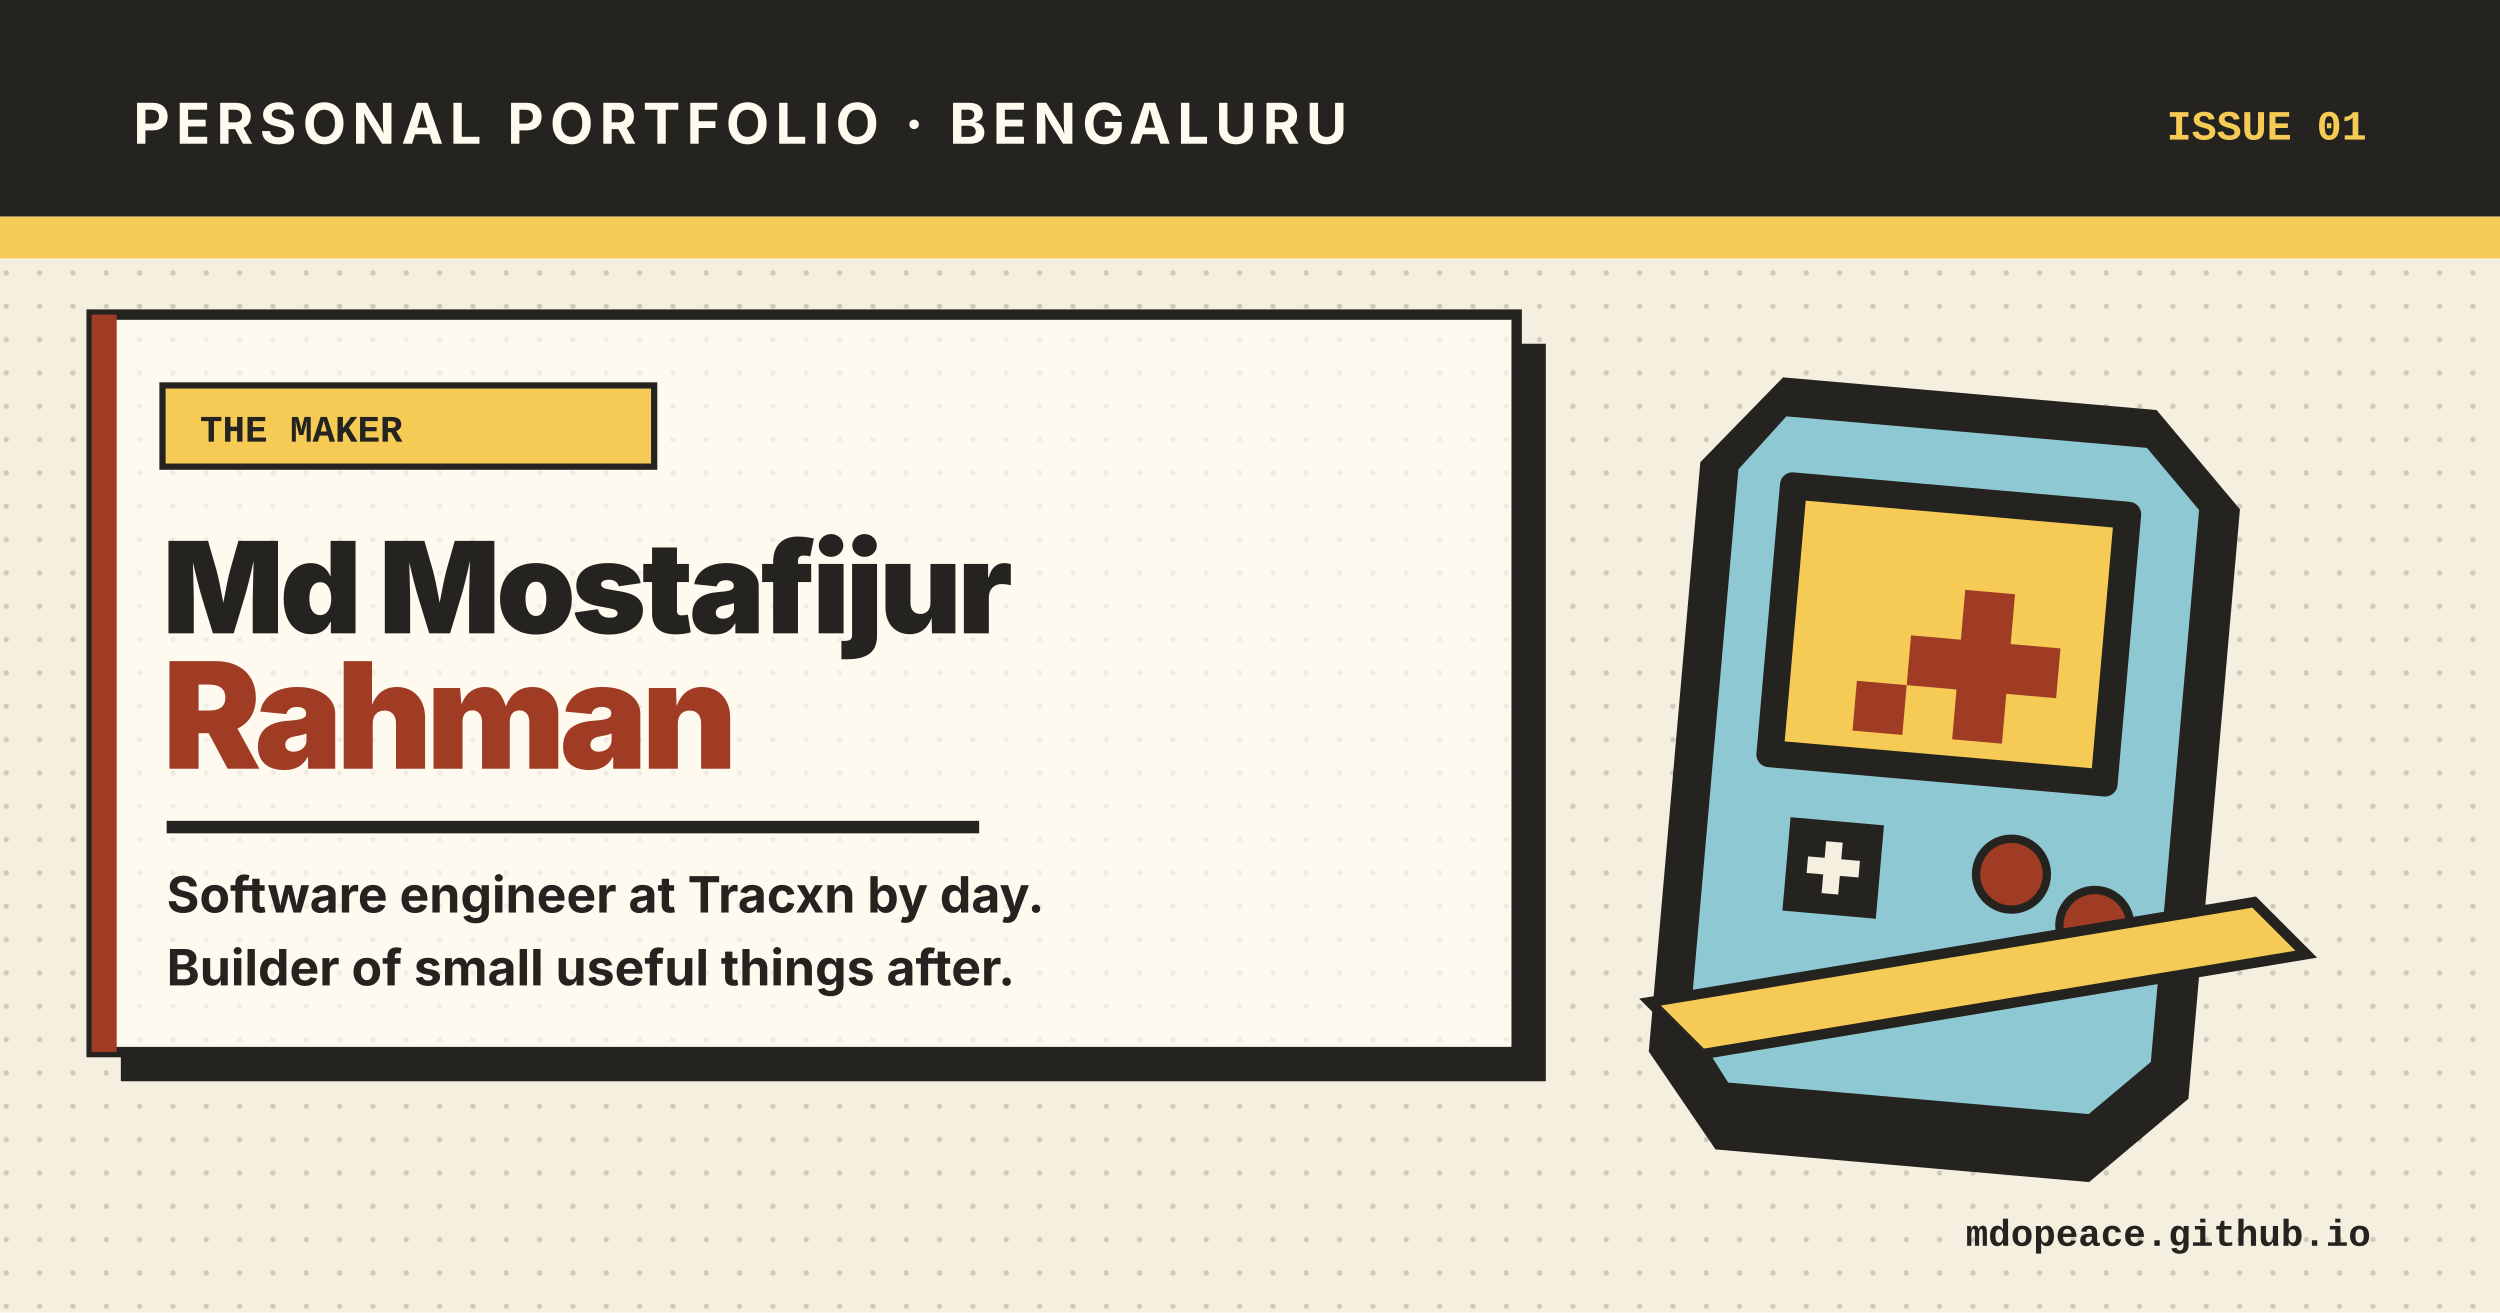
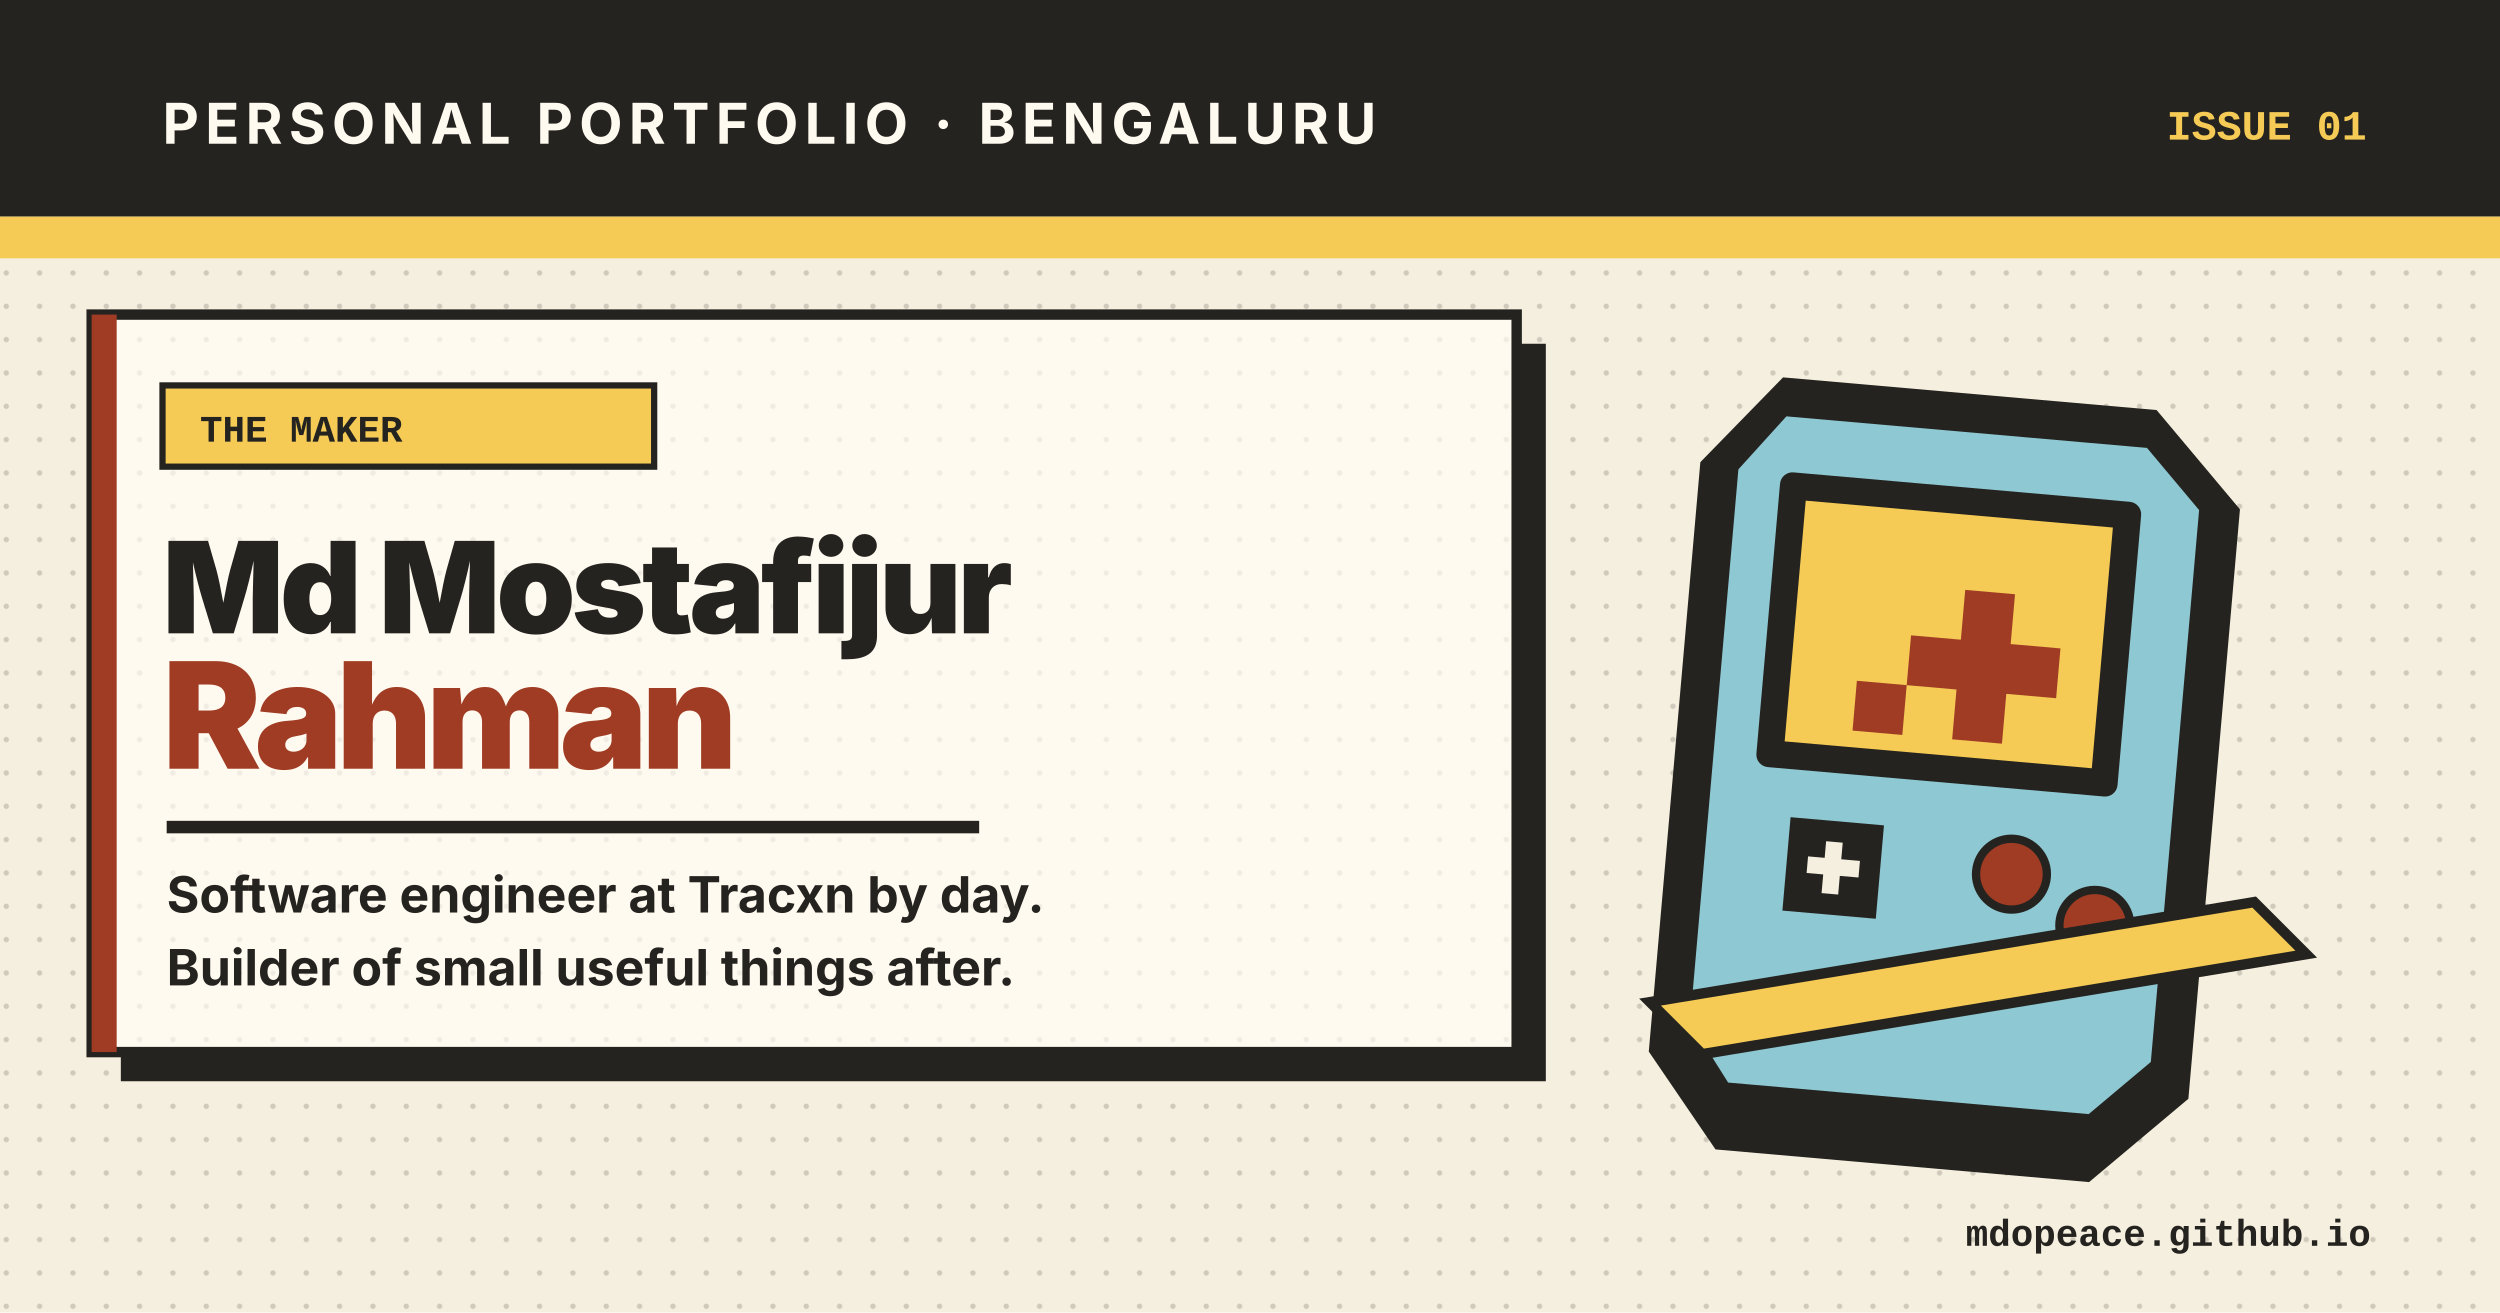
<svg xmlns="http://www.w3.org/2000/svg" width="1200" height="630" viewBox="0 0 1200 630">
  <defs>
    <pattern id="halftone" width="16" height="16" patternUnits="userSpaceOnUse">
      <circle cx="3" cy="3" r="1.3" fill="#25231f" opacity=".18" />
    </pattern>
    <pattern id="stripes" width="18" height="18" patternUnits="userSpaceOnUse" patternTransform="rotate(32)">
      <rect width="7" height="18" fill="#f5cb56" opacity=".65" />
    </pattern>
  </defs>
  <rect width="1200" height="630" fill="#f5efdf" />
  <rect width="1200" height="630" fill="url(#halftone)" />
  <path d="M0 0h1200v104H0z" fill="#25231f" />
  <path d="M0 104h1200v20H0z" fill="#f5cb56" />
-   <text x="64" y="69" fill="#fffaf0" font-family="-apple-system, BlinkMacSystemFont, &quot;SF Pro Text&quot;, &quot;Helvetica Neue&quot;, sans-serif" font-size="27" font-weight="700" letter-spacing="3">PERSONAL PORTFOLIO · BENGALURU</text>
+   <text x="78" y="69" fill="#fffaf0" font-family="-apple-system, BlinkMacSystemFont, &quot;SF Pro Text&quot;, &quot;Helvetica Neue&quot;, sans-serif" font-size="27" font-weight="700" letter-spacing="3">PERSONAL PORTFOLIO · BENGALURU</text>
  <text x="1136" y="67" text-anchor="end" fill="#f5cb56" font-family="Courier New, monospace" font-size="20" font-weight="700">ISSUE 01</text>
  <rect x="58" y="165" width="684" height="354" fill="#25231f" />
  <rect x="44" y="151" width="684" height="354" fill="#fffaf0" stroke="#25231f" stroke-width="5" />
  <rect x="44" y="151" width="684" height="354" fill="url(#halftone)" opacity=".35" />
  <rect x="44" y="151" width="12" height="354" fill="#a13c24" />
  <rect x="78" y="185" width="236" height="39" fill="#f5cb56" stroke="#25231f" stroke-width="3" />
  <text x="96" y="212" fill="#25231f" font-family="Courier New, monospace" font-size="18" font-weight="700">THE MAKER</text>
  <text x="78" y="304" fill="#25231f" font-family="-apple-system, BlinkMacSystemFont, &quot;SF Pro Text&quot;, &quot;Helvetica Neue&quot;, sans-serif" font-size="61" font-weight="900" letter-spacing="-2">Md Mostafijur</text>
  <text x="78" y="369" fill="#a13c24" font-family="-apple-system, BlinkMacSystemFont, &quot;SF Pro Text&quot;, &quot;Helvetica Neue&quot;, sans-serif" font-size="71" font-weight="900" letter-spacing="-3">Rahman</text>
  <path d="M80 397h390" stroke="#25231f" stroke-width="6" />
  <text x="80" y="438" fill="#25231f" font-family="-apple-system, BlinkMacSystemFont, &quot;SF Pro Text&quot;, &quot;Helvetica Neue&quot;, sans-serif" font-size="24" font-weight="700">Software engineer at Tracxn by day.</text>
  <text x="80" y="473" fill="#25231f" font-family="-apple-system, BlinkMacSystemFont, &quot;SF Pro Text&quot;, &quot;Helvetica Neue&quot;, sans-serif" font-size="24" font-weight="700">Builder of small useful things after.</text>
  <g transform="translate(820 178) rotate(5)">
    <path d="M36 0h180l44 44v284l-44 44H36L0 328V44z" fill="#25231f" />
    <path d="M38 16h176l29 29v268l-29 29H38L16 313V45z" fill="#8ec8d3" stroke="#25231f" stroke-width="5" />
    <rect x="39" y="45" width="174" height="142" rx="6" fill="#25231f" />
    <rect x="52" y="58" width="148" height="116" fill="#f5cb56" />
    <path d="M84 142h24v-24h24V94h24v24h24v24h-24v24h-24v-24h-24v24H84z" fill="#a13c24" />
    <rect x="58" y="210" width="45" height="45" fill="#25231f" />
    <path d="M80 220v25M68 232h25" stroke="#f5efdf" stroke-width="8" />
    <circle cx="166" cy="228" r="17" fill="#a13c24" stroke="#25231f" stroke-width="4" />
    <circle cx="208" cy="249" r="17" fill="#a13c24" stroke="#25231f" stroke-width="4" />
    <rect x="119" y="277" width="57" height="10" rx="5" fill="#25231f" />
  </g>
  <path d="M792 481l290-48 25 25-290 48z" fill="#f5cb56" stroke="#25231f" stroke-width="5" />
  <text x="1138" y="598" text-anchor="end" fill="#25231f" font-family="Courier New, monospace" font-size="18" font-weight="700">mdopeace.github.io</text>
</svg>
